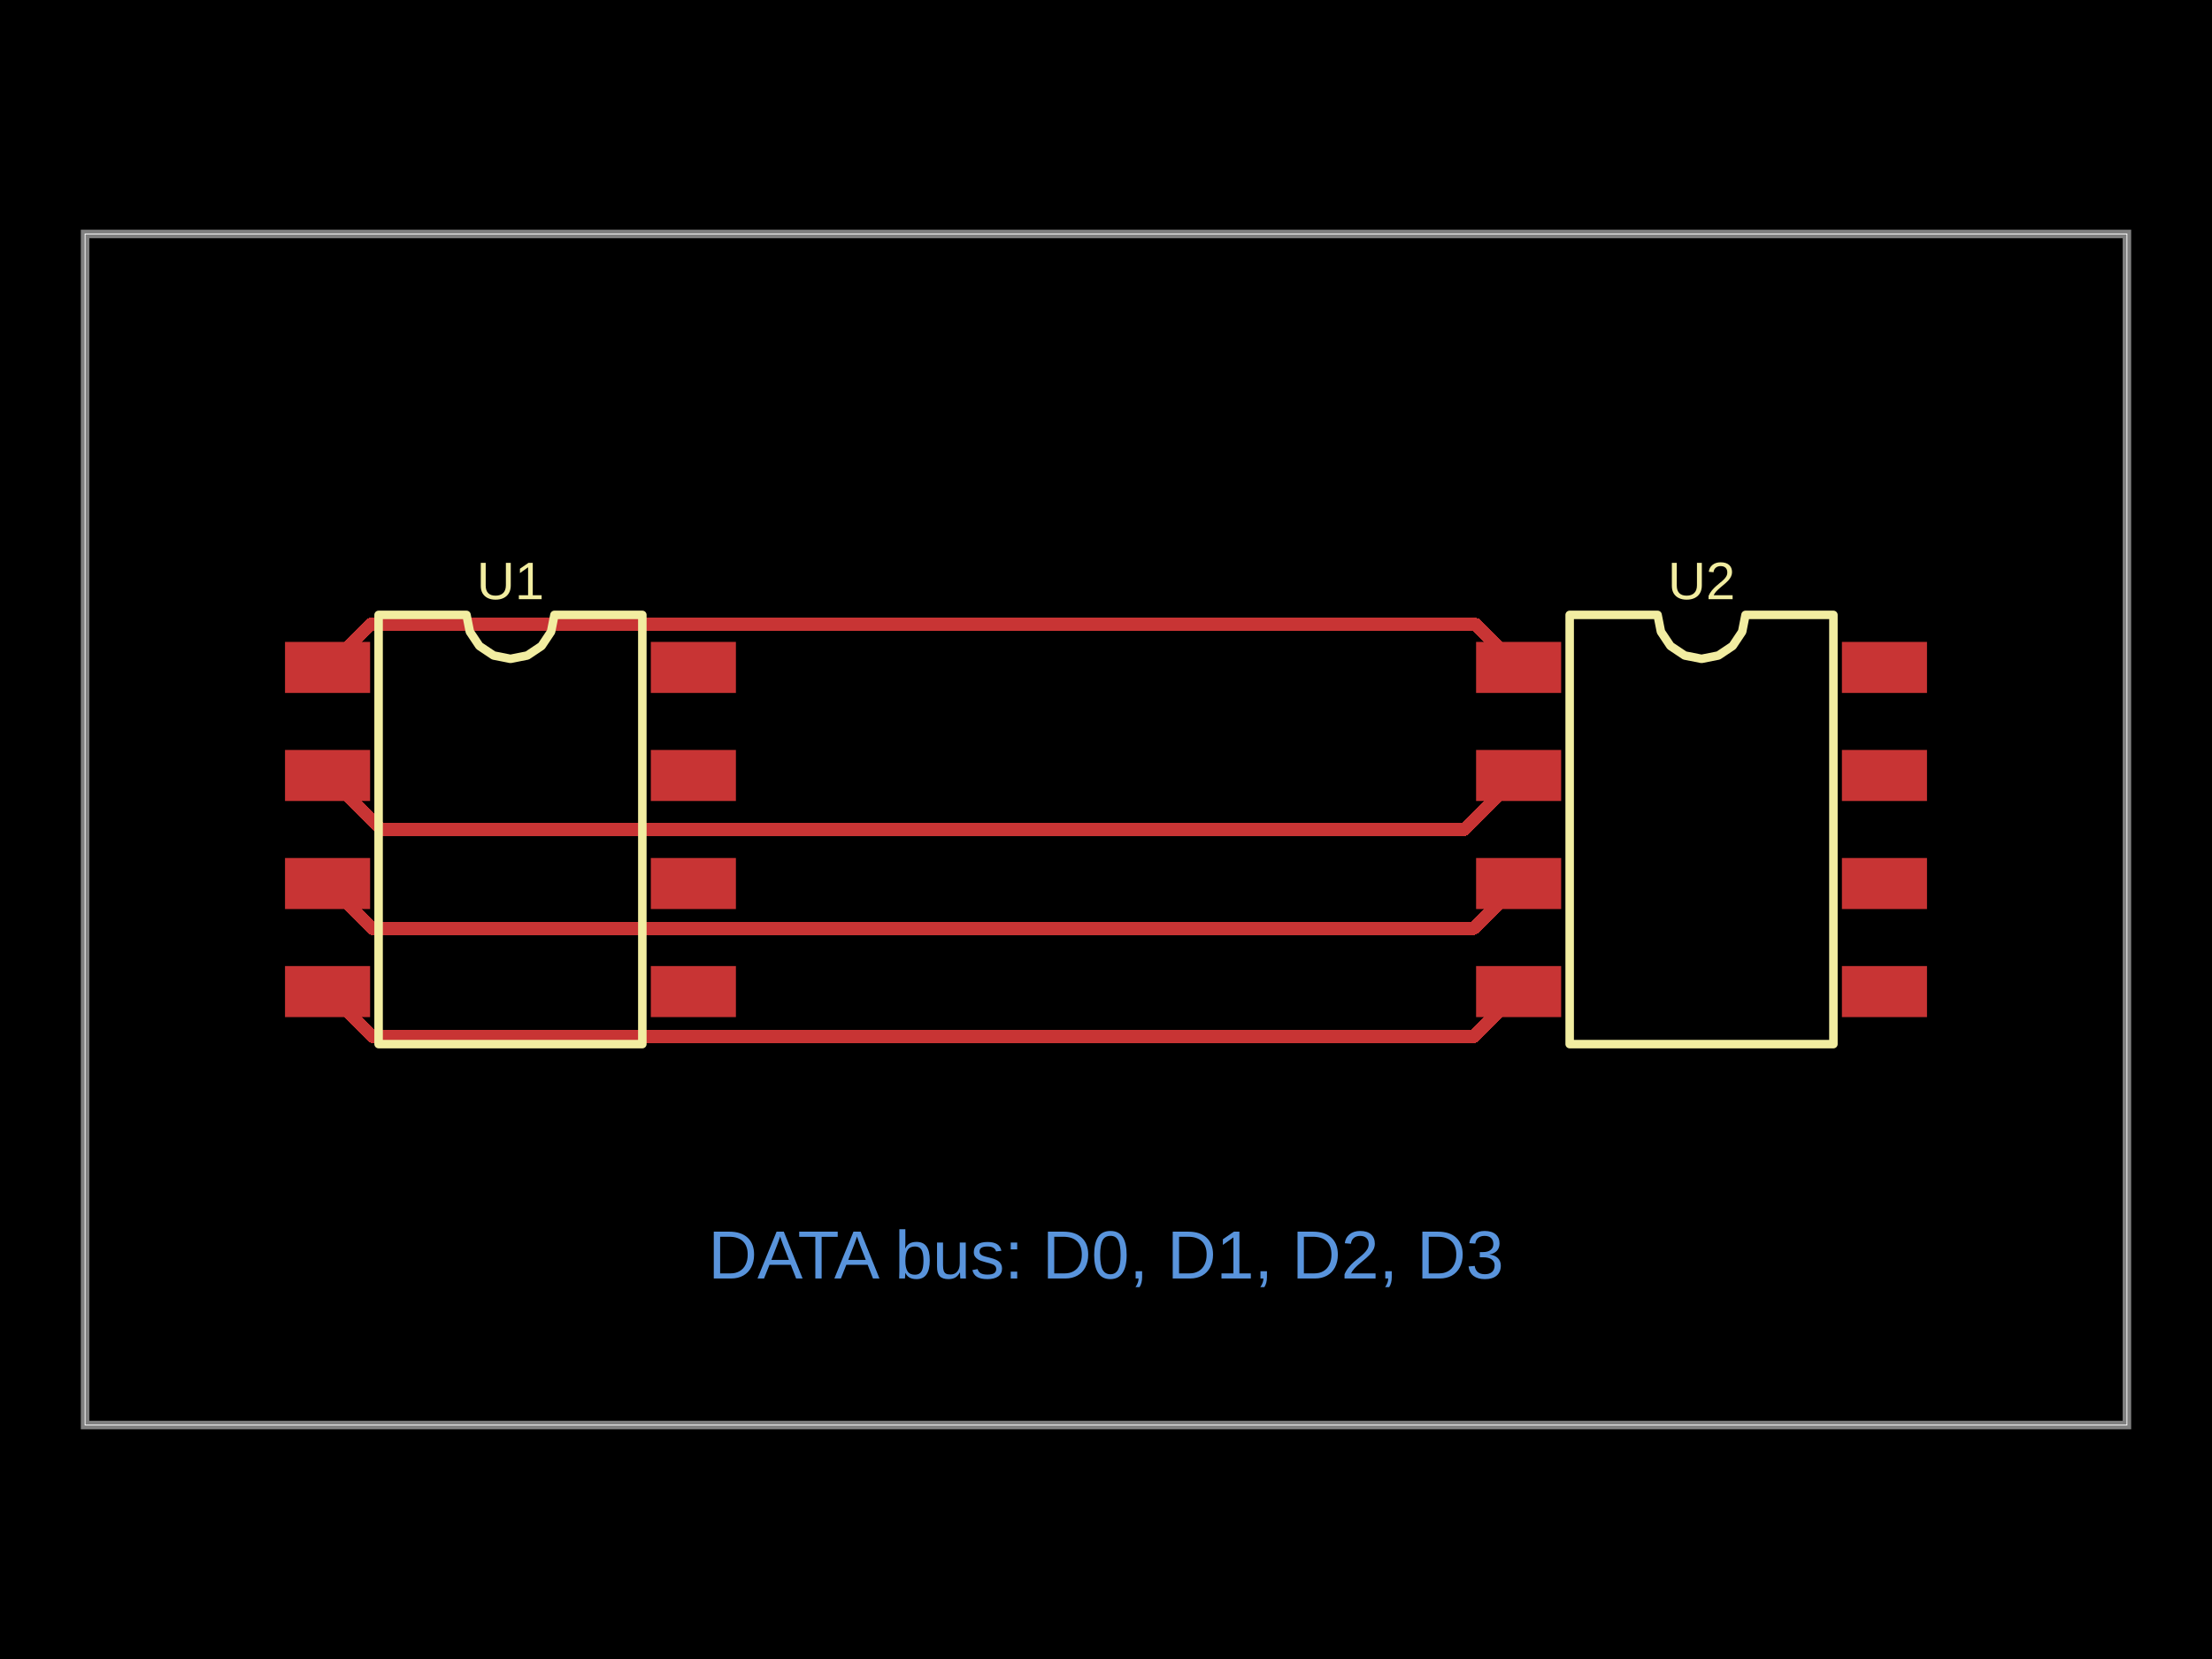
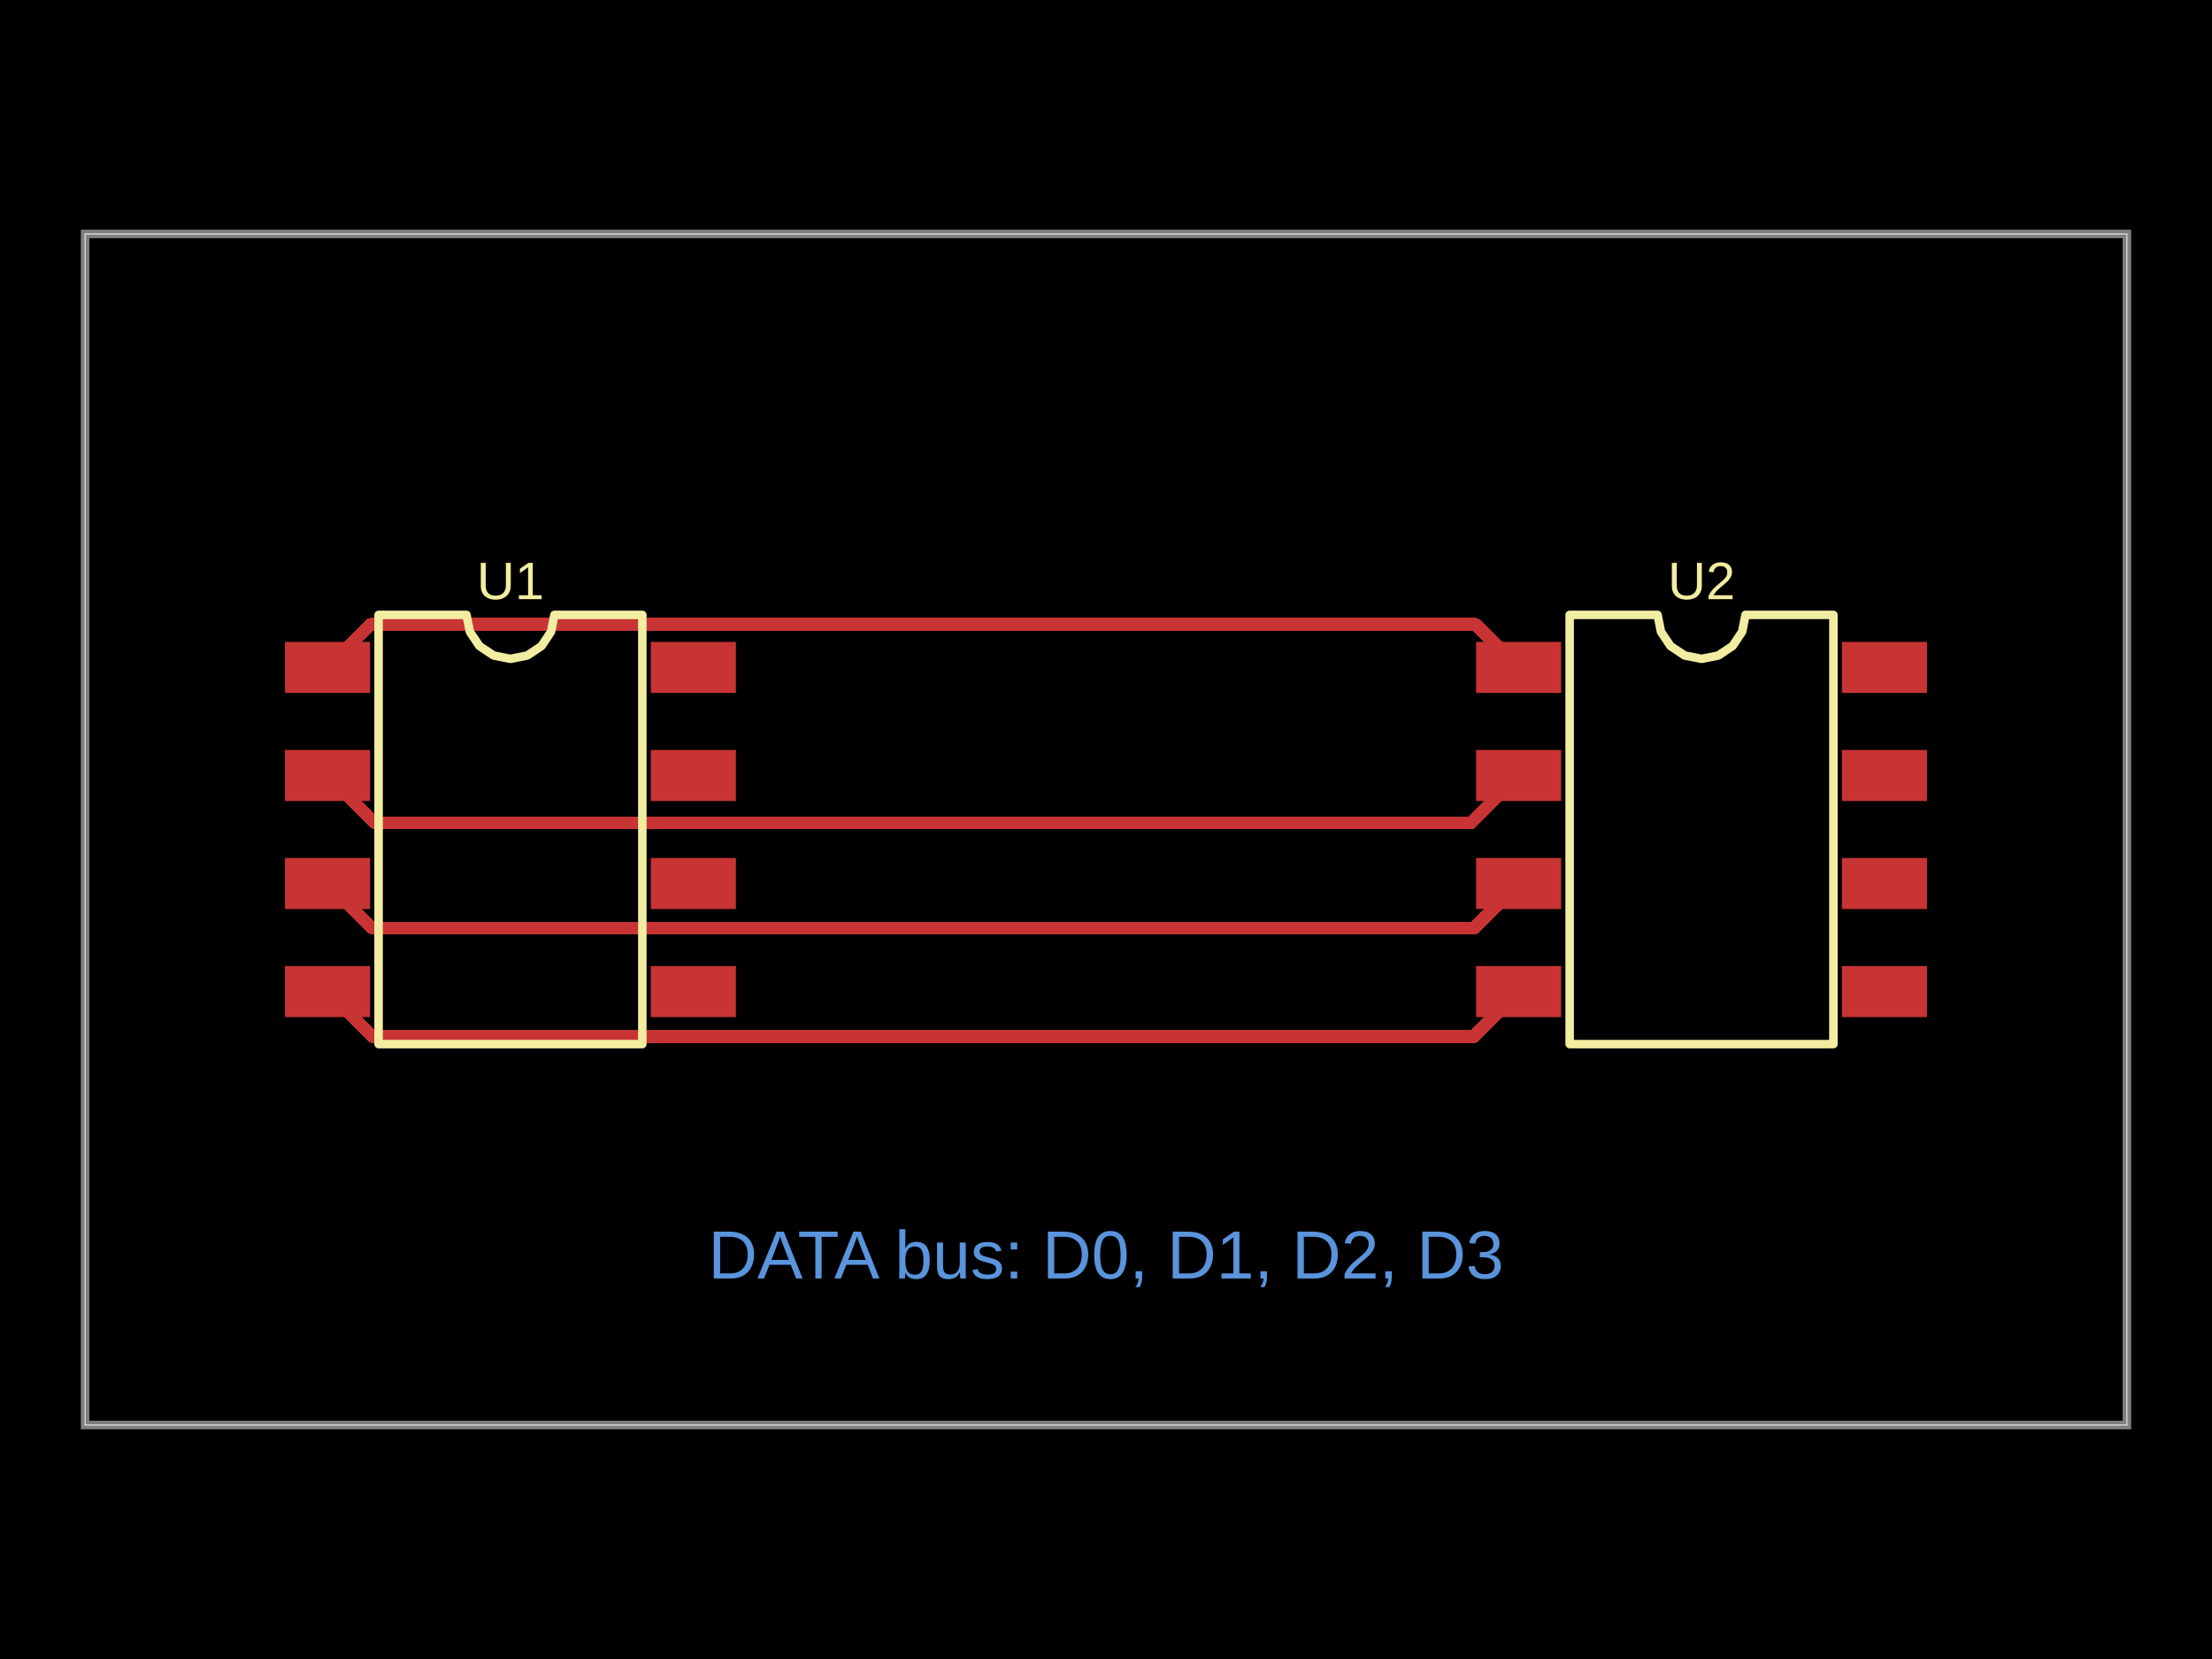
- <svg xmlns="http://www.w3.org/2000/svg" width="800" height="600" data-software-used-string="@tscircuit/core@0.0.1525">
+ <svg xmlns="http://www.w3.org/2000/svg" width="800" height="600" data-software-used-string="@tscircuit/core@0.0.1843">
  <style />
  <rect class="boundary" x="0" y="0" fill="#000" width="800" height="600" data-type="pcb_background" data-pcb-layer="global" />
  <rect class="pcb-boundary" fill="none" stroke="#fff" stroke-width="0.3" x="30.769" y="84.615" width="738.462" height="430.769" data-type="pcb_boundary" data-pcb-layer="global" />
  <path class="pcb-board" d="M 30.769 515.385 L 769.231 515.385 L 769.231 84.615 L 30.769 84.615 Z" fill="none" stroke="rgba(255, 255, 255, 0.5)" stroke-width="3.077" data-type="pcb_board" data-pcb-layer="board" />
  <rect class="pcb-pad" fill="rgb(200, 52, 52)" x="103.077" y="232.154" width="30.769" height="18.462" data-type="pcb_smtpad" data-pcb-layer="top" data-pad-name="U1.pin1" />
  <rect class="pcb-pad" fill="rgb(200, 52, 52)" x="103.077" y="271.231" width="30.769" height="18.462" data-type="pcb_smtpad" data-pcb-layer="top" data-pad-name="U1.pin2" />
  <rect class="pcb-pad" fill="rgb(200, 52, 52)" x="103.077" y="310.308" width="30.769" height="18.462" data-type="pcb_smtpad" data-pcb-layer="top" data-pad-name="U1.pin3" />
  <rect class="pcb-pad" fill="rgb(200, 52, 52)" x="103.077" y="349.385" width="30.769" height="18.462" data-type="pcb_smtpad" data-pcb-layer="top" data-pad-name="U1.pin4" />
  <rect class="pcb-pad" fill="rgb(200, 52, 52)" x="235.385" y="349.385" width="30.769" height="18.462" data-type="pcb_smtpad" data-pcb-layer="top" data-pad-name="U1.pin5" />
  <rect class="pcb-pad" fill="rgb(200, 52, 52)" x="235.385" y="310.308" width="30.769" height="18.462" data-type="pcb_smtpad" data-pcb-layer="top" data-pad-name="U1.pin6" />
  <rect class="pcb-pad" fill="rgb(200, 52, 52)" x="235.385" y="271.231" width="30.769" height="18.462" data-type="pcb_smtpad" data-pcb-layer="top" data-pad-name="U1.pin7" />
  <rect class="pcb-pad" fill="rgb(200, 52, 52)" x="235.385" y="232.154" width="30.769" height="18.462" data-type="pcb_smtpad" data-pcb-layer="top" data-pad-name="U1.pin8" />
  <rect class="pcb-pad" fill="rgb(200, 52, 52)" x="533.846" y="232.154" width="30.769" height="18.462" data-type="pcb_smtpad" data-pcb-layer="top" data-pad-name="U2.pin1" />
  <rect class="pcb-pad" fill="rgb(200, 52, 52)" x="533.846" y="271.231" width="30.769" height="18.462" data-type="pcb_smtpad" data-pcb-layer="top" data-pad-name="U2.pin2" />
  <rect class="pcb-pad" fill="rgb(200, 52, 52)" x="533.846" y="310.308" width="30.769" height="18.462" data-type="pcb_smtpad" data-pcb-layer="top" data-pad-name="U2.pin3" />
  <rect class="pcb-pad" fill="rgb(200, 52, 52)" x="533.846" y="349.385" width="30.769" height="18.462" data-type="pcb_smtpad" data-pcb-layer="top" data-pad-name="U2.pin4" />
  <rect class="pcb-pad" fill="rgb(200, 52, 52)" x="666.154" y="349.385" width="30.769" height="18.462" data-type="pcb_smtpad" data-pcb-layer="top" data-pad-name="U2.pin5" />
  <rect class="pcb-pad" fill="rgb(200, 52, 52)" x="666.154" y="310.308" width="30.769" height="18.462" data-type="pcb_smtpad" data-pcb-layer="top" data-pad-name="U2.pin6" />
  <rect class="pcb-pad" fill="rgb(200, 52, 52)" x="666.154" y="271.231" width="30.769" height="18.462" data-type="pcb_smtpad" data-pcb-layer="top" data-pad-name="U2.pin7" />
  <rect class="pcb-pad" fill="rgb(200, 52, 52)" x="666.154" y="232.154" width="30.769" height="18.462" data-type="pcb_smtpad" data-pcb-layer="top" data-pad-name="U2.pin8" />
  <path class="pcb-trace" stroke="rgb(200, 52, 52)" fill="none" d="M 118.462 358.615 L 134.773 374.927" stroke-width="4.615" stroke-linecap="round" stroke-linejoin="round" shape-rendering="crispEdges" data-type="pcb_trace" data-pcb-layer="top" />
  <path class="pcb-trace" stroke="rgb(200, 52, 52)" fill="none" d="M 134.773 374.927 L 532.919 374.927" stroke-width="4.615" stroke-linecap="round" stroke-linejoin="round" shape-rendering="crispEdges" data-type="pcb_trace" data-pcb-layer="top" />
  <path class="pcb-trace" stroke="rgb(200, 52, 52)" fill="none" d="M 532.919 374.927 L 549.231 358.615" stroke-width="4.615" stroke-linecap="round" stroke-linejoin="round" shape-rendering="crispEdges" data-type="pcb_trace" data-pcb-layer="top" />
-   <path class="pcb-trace" stroke="rgb(200, 52, 52)" fill="none" d="M 118.462 319.538 L 134.773 335.85" stroke-width="4.615" stroke-linecap="round" stroke-linejoin="round" shape-rendering="crispEdges" data-type="pcb_trace" data-pcb-layer="top" />
-   <path class="pcb-trace" stroke="rgb(200, 52, 52)" fill="none" d="M 134.773 335.85 L 532.919 335.85" stroke-width="4.615" stroke-linecap="round" stroke-linejoin="round" shape-rendering="crispEdges" data-type="pcb_trace" data-pcb-layer="top" />
-   <path class="pcb-trace" stroke="rgb(200, 52, 52)" fill="none" d="M 532.919 335.85 L 549.231 319.538" stroke-width="4.615" stroke-linecap="round" stroke-linejoin="round" shape-rendering="crispEdges" data-type="pcb_trace" data-pcb-layer="top" />
-   <path class="pcb-trace" stroke="rgb(200, 52, 52)" fill="none" d="M 118.462 280.462 L 138 300" stroke-width="4.615" stroke-linecap="round" stroke-linejoin="round" shape-rendering="crispEdges" data-type="pcb_trace" data-pcb-layer="top" />
-   <path class="pcb-trace" stroke="rgb(200, 52, 52)" fill="none" d="M 138 300 L 526.564 300" stroke-width="4.615" stroke-linecap="round" stroke-linejoin="round" shape-rendering="crispEdges" data-type="pcb_trace" data-pcb-layer="top" />
-   <path class="pcb-trace" stroke="rgb(200, 52, 52)" fill="none" d="M 526.564 300 L 529.692 300" stroke-width="4.615" stroke-linecap="round" stroke-linejoin="round" shape-rendering="crispEdges" data-type="pcb_trace" data-pcb-layer="top" />
-   <path class="pcb-trace" stroke="rgb(200, 52, 52)" fill="none" d="M 529.692 300 L 549.231 280.462" stroke-width="4.615" stroke-linecap="round" stroke-linejoin="round" shape-rendering="crispEdges" data-type="pcb_trace" data-pcb-layer="top" />
-   <path class="pcb-trace" stroke="rgb(200, 52, 52)" fill="none" d="M 118.462 241.385 L 134.086 225.76" stroke-width="4.615" stroke-linecap="round" stroke-linejoin="round" shape-rendering="crispEdges" data-type="pcb_trace" data-pcb-layer="top" />
-   <path class="pcb-trace" stroke="rgb(200, 52, 52)" fill="none" d="M 134.086 225.76 L 532.635 225.76" stroke-width="4.615" stroke-linecap="round" stroke-linejoin="round" shape-rendering="crispEdges" data-type="pcb_trace" data-pcb-layer="top" />
-   <path class="pcb-trace" stroke="rgb(200, 52, 52)" fill="none" d="M 532.635 225.76 L 533.606 225.76" stroke-width="4.615" stroke-linecap="round" stroke-linejoin="round" shape-rendering="crispEdges" data-type="pcb_trace" data-pcb-layer="top" />
-   <path class="pcb-trace" stroke="rgb(200, 52, 52)" fill="none" d="M 533.606 225.76 L 549.231 241.385" stroke-width="4.615" stroke-linecap="round" stroke-linejoin="round" shape-rendering="crispEdges" data-type="pcb_trace" data-pcb-layer="top" />
+   <path class="pcb-trace" stroke="rgb(200, 52, 52)" fill="none" d="M 118.462 319.538 L 134.594 335.671" stroke-width="4.615" stroke-linecap="round" stroke-linejoin="round" shape-rendering="crispEdges" data-type="pcb_trace" data-pcb-layer="top" />
+   <path class="pcb-trace" stroke="rgb(200, 52, 52)" fill="none" d="M 134.594 335.671 L 532.845 335.671" stroke-width="4.615" stroke-linecap="round" stroke-linejoin="round" shape-rendering="crispEdges" data-type="pcb_trace" data-pcb-layer="top" />
+   <path class="pcb-trace" stroke="rgb(200, 52, 52)" fill="none" d="M 532.845 335.671 L 533.098 335.671" stroke-width="4.615" stroke-linecap="round" stroke-linejoin="round" shape-rendering="crispEdges" data-type="pcb_trace" data-pcb-layer="top" />
+   <path class="pcb-trace" stroke="rgb(200, 52, 52)" fill="none" d="M 533.098 335.671 L 549.231 319.538" stroke-width="4.615" stroke-linecap="round" stroke-linejoin="round" shape-rendering="crispEdges" data-type="pcb_trace" data-pcb-layer="top" />
+   <path class="pcb-trace" stroke="rgb(200, 52, 52)" fill="none" d="M 118.462 280.462 L 135.556 297.556" stroke-width="4.615" stroke-linecap="round" stroke-linejoin="round" shape-rendering="crispEdges" data-type="pcb_trace" data-pcb-layer="top" />
+   <path class="pcb-trace" stroke="rgb(200, 52, 52)" fill="none" d="M 135.556 297.556 L 525.552 297.556" stroke-width="4.615" stroke-linecap="round" stroke-linejoin="round" shape-rendering="crispEdges" data-type="pcb_trace" data-pcb-layer="top" />
+   <path class="pcb-trace" stroke="rgb(200, 52, 52)" fill="none" d="M 525.552 297.556 L 532.137 297.556" stroke-width="4.615" stroke-linecap="round" stroke-linejoin="round" shape-rendering="crispEdges" data-type="pcb_trace" data-pcb-layer="top" />
+   <path class="pcb-trace" stroke="rgb(200, 52, 52)" fill="none" d="M 532.137 297.556 L 549.231 280.462" stroke-width="4.615" stroke-linecap="round" stroke-linejoin="round" shape-rendering="crispEdges" data-type="pcb_trace" data-pcb-layer="top" />
+   <path class="pcb-trace" stroke="rgb(200, 52, 52)" fill="none" d="M 118.462 241.385 L 134.045 225.801" stroke-width="4.615" stroke-linecap="round" stroke-linejoin="round" shape-rendering="crispEdges" data-type="pcb_trace" data-pcb-layer="top" />
+   <path class="pcb-trace" stroke="rgb(200, 52, 52)" fill="none" d="M 134.045 225.801 L 532.618 225.801" stroke-width="4.615" stroke-linecap="round" stroke-linejoin="round" shape-rendering="crispEdges" data-type="pcb_trace" data-pcb-layer="top" />
+   <path class="pcb-trace" stroke="rgb(200, 52, 52)" fill="none" d="M 532.618 225.801 L 533.647 225.801" stroke-width="4.615" stroke-linecap="round" stroke-linejoin="round" shape-rendering="crispEdges" data-type="pcb_trace" data-pcb-layer="top" />
+   <path class="pcb-trace" stroke="rgb(200, 52, 52)" fill="none" d="M 533.647 225.801 L 549.231 241.385" stroke-width="4.615" stroke-linecap="round" stroke-linejoin="round" shape-rendering="crispEdges" data-type="pcb_trace" data-pcb-layer="top" />
  <path class="pcb-silkscreen pcb-silkscreen-top" d="M 136.923 377.615 L 136.923 222.385 L 168.718 222.385 L 169.928 228.468 L 173.374 233.626 L 178.532 237.072 L 184.615 238.282 L 190.699 237.072 L 195.857 233.626 L 199.303 228.468 L 200.513 222.385 L 232.308 222.385 L 232.308 377.615 L 136.923 377.615 Z" fill="none" stroke="#f2eda1" stroke-width="3.077" stroke-linecap="round" stroke-linejoin="round" data-pcb-component-id="pcb_component_0" data-pcb-silkscreen-path-id="pcb_silkscreen_path_0" data-type="pcb_silkscreen_path" data-pcb-layer="top" />
  <text x="0" y="0" dx="0" dy="0" fill="#f2eda1" font-family="Arial, sans-serif" font-size="19.09" text-anchor="middle" dominant-baseline="central" transform="matrix(1,0,0,1,184.6154,210.0769)" class="pcb-silkscreen-text pcb-silkscreen-top" data-pcb-silkscreen-text-id="pcb_silkscreen_text_0" stroke="none" data-type="pcb_silkscreen_text" data-pcb-layer="top">U1</text>
  <path class="pcb-silkscreen pcb-silkscreen-top" d="M 567.692 377.615 L 567.692 222.385 L 599.487 222.385 L 600.697 228.468 L 604.143 233.626 L 609.301 237.072 L 615.385 238.282 L 621.468 237.072 L 626.626 233.626 L 630.072 228.468 L 631.282 222.385 L 663.077 222.385 L 663.077 377.615 L 567.692 377.615 Z" fill="none" stroke="#f2eda1" stroke-width="3.077" stroke-linecap="round" stroke-linejoin="round" data-pcb-component-id="pcb_component_1" data-pcb-silkscreen-path-id="pcb_silkscreen_path_1" data-type="pcb_silkscreen_path" data-pcb-layer="top" />
  <text x="0" y="0" dx="0" dy="0" fill="#f2eda1" font-family="Arial, sans-serif" font-size="19.09" text-anchor="middle" dominant-baseline="central" transform="matrix(1,0,0,1,615.3846,210.0769)" class="pcb-silkscreen-text pcb-silkscreen-top" data-pcb-silkscreen-text-id="pcb_silkscreen_text_1" stroke="none" data-type="pcb_silkscreen_text" data-pcb-layer="top">U2</text>
  <text x="400" y="453.846" fill="rgb(89, 148, 220)" font-family="Arial, sans-serif" font-size="24.615" text-anchor="middle" dominant-baseline="central" class="pcb-note-text" data-type="pcb_note_text" data-pcb-note-text-id="pcb_note_text_0" data-pcb-layer="overlay">DATA bus: D0, D1, D2, D3</text>
</svg>
